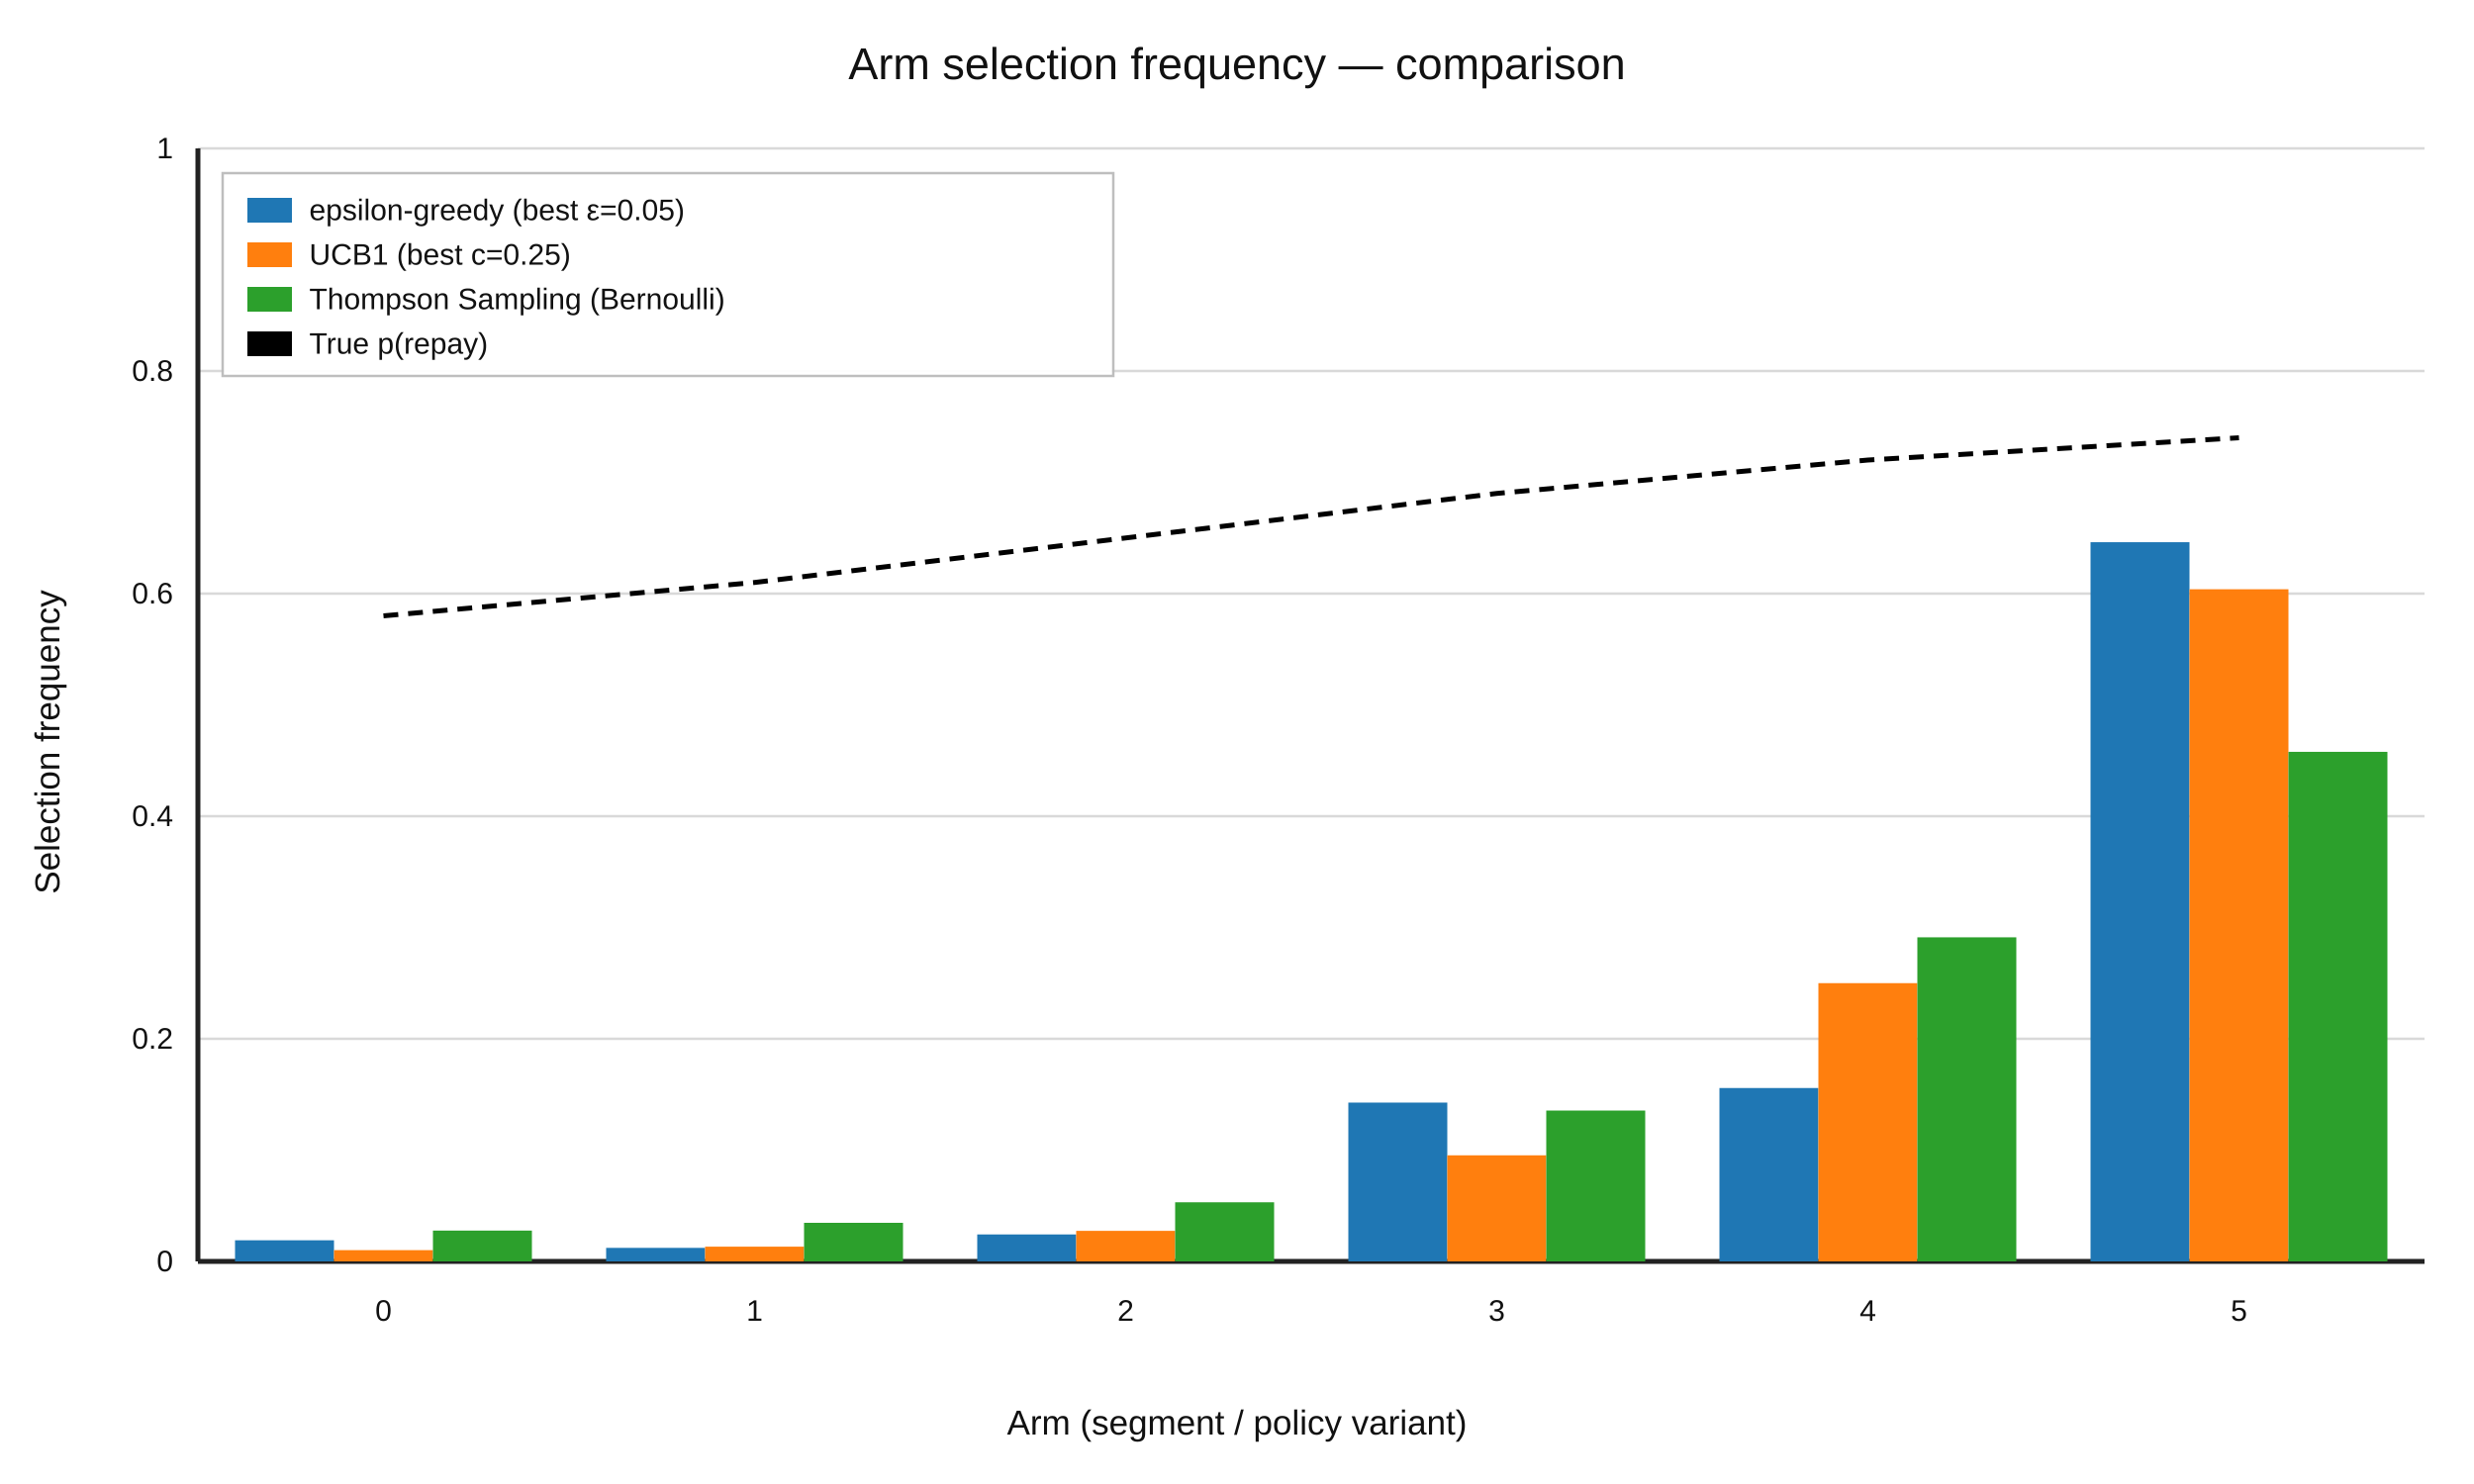
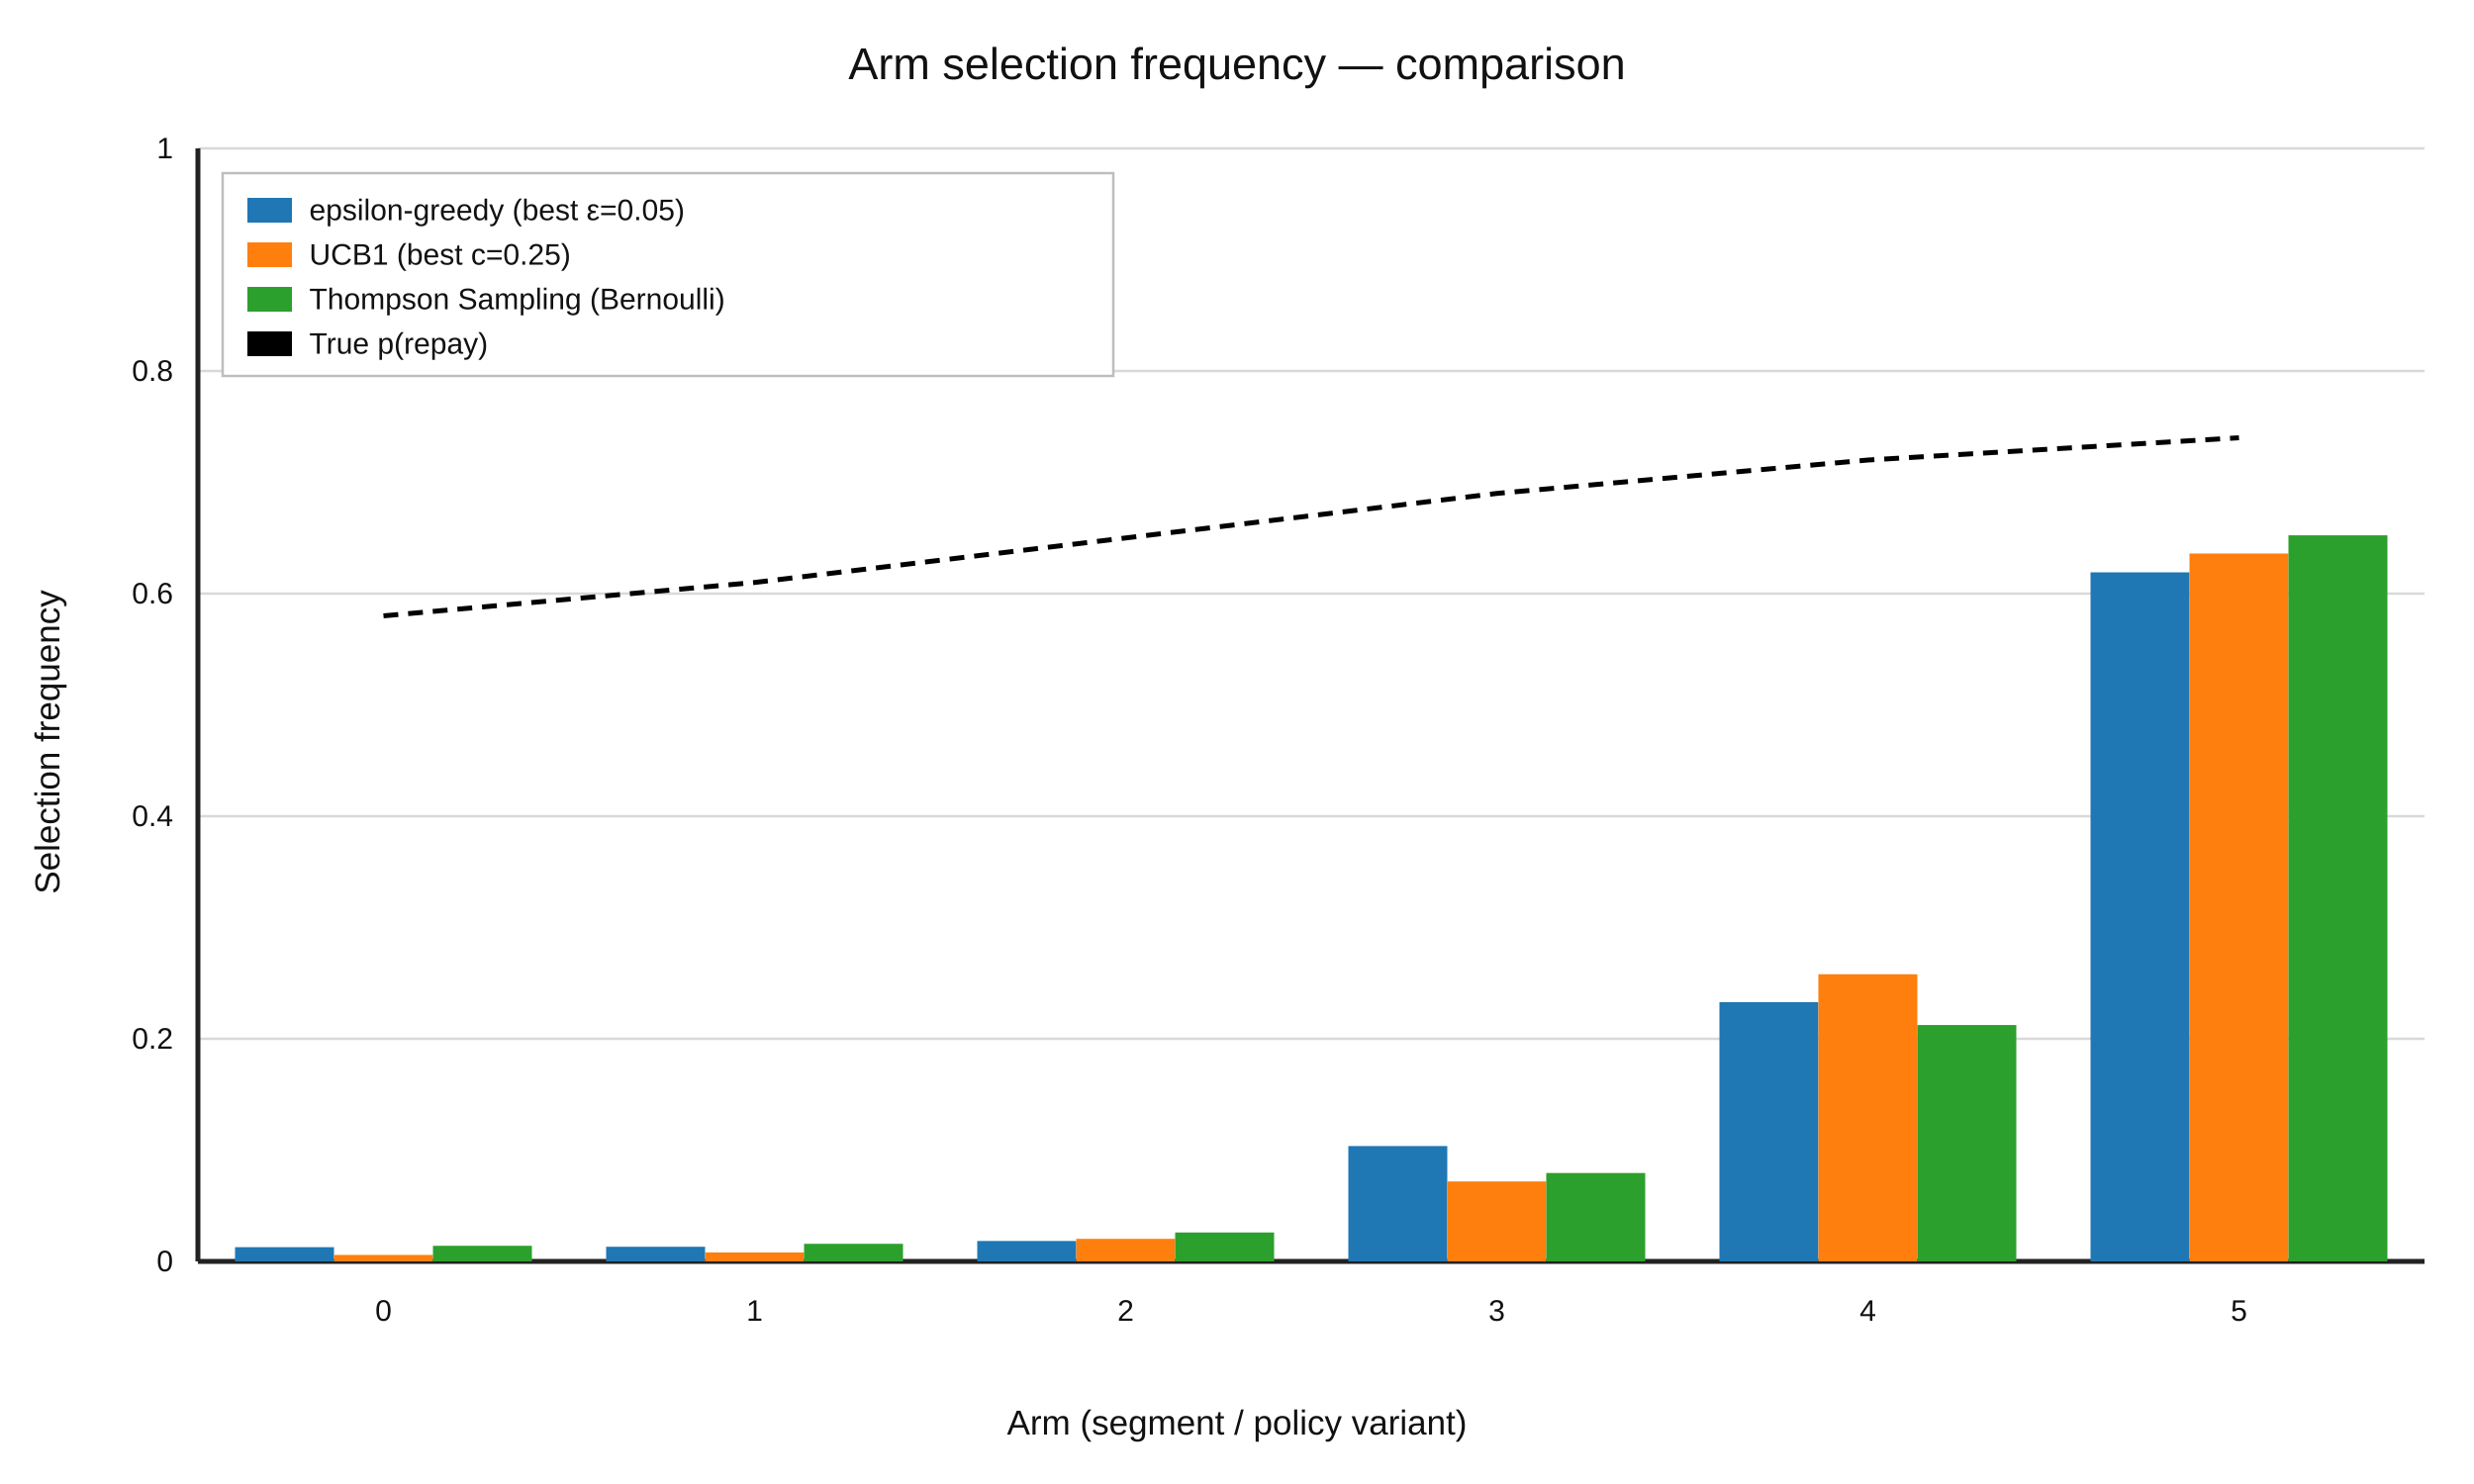
<svg xmlns="http://www.w3.org/2000/svg" width="1000" height="600" viewBox="0 0 1000 600">
  <rect x="0" y="0" width="100%" height="100%" fill="white" />
  <text x="500.0" y="32" text-anchor="middle" font-family="Arial" font-size="18" fill="#111">Arm selection frequency — comparison</text>
  <line x1="80" y1="510.00" x2="980" y2="510.00" stroke="#D9D9D9" stroke-width="1" />
  <text x="70" y="514.00" text-anchor="end" font-family="Arial" font-size="12" fill="#111">0</text>
  <line x1="80" y1="420.00" x2="980" y2="420.00" stroke="#D9D9D9" stroke-width="1" />
  <text x="70" y="424.00" text-anchor="end" font-family="Arial" font-size="12" fill="#111">0.2</text>
  <line x1="80" y1="330.00" x2="980" y2="330.00" stroke="#D9D9D9" stroke-width="1" />
  <text x="70" y="334.00" text-anchor="end" font-family="Arial" font-size="12" fill="#111">0.4</text>
  <line x1="80" y1="240.00" x2="980" y2="240.00" stroke="#D9D9D9" stroke-width="1" />
  <text x="70" y="244.00" text-anchor="end" font-family="Arial" font-size="12" fill="#111">0.6</text>
  <line x1="80" y1="150.00" x2="980" y2="150.00" stroke="#D9D9D9" stroke-width="1" />
  <text x="70" y="154.00" text-anchor="end" font-family="Arial" font-size="12" fill="#111">0.8</text>
  <line x1="80" y1="60.00" x2="980" y2="60.00" stroke="#D9D9D9" stroke-width="1" />
  <text x="70" y="64.00" text-anchor="end" font-family="Arial" font-size="12" fill="#111">1</text>
  <line x1="80" y1="60" x2="80" y2="510" stroke="#222" stroke-width="2" />
  <line x1="80" y1="510" x2="980" y2="510" stroke="#222" stroke-width="2" />
  <text x="155.00" y="534" text-anchor="middle" font-family="Arial" font-size="12" fill="#111">0</text>
-   <rect x="95.00" y="501.46" width="40.00" height="8.54" fill="#1f77b4" />
-   <rect x="135.00" y="505.45" width="40.00" height="4.55" fill="#ff7f0e" />
-   <rect x="175.00" y="497.54" width="40.00" height="12.46" fill="#2ca02c" />
+   <rect x="95.00" y="504.25" width="40.00" height="5.75" fill="#1f77b4" />
+   <rect x="135.00" y="507.38" width="40.00" height="2.62" fill="#ff7f0e" />
+   <rect x="175.00" y="503.69" width="40.00" height="6.31" fill="#2ca02c" />
  <text x="305.00" y="534" text-anchor="middle" font-family="Arial" font-size="12" fill="#111">1</text>
-   <rect x="245.00" y="504.53" width="40.00" height="5.47" fill="#1f77b4" />
-   <rect x="285.00" y="504.04" width="40.00" height="5.96" fill="#ff7f0e" />
-   <rect x="325.00" y="494.40" width="40.00" height="15.60" fill="#2ca02c" />
+   <rect x="245.00" y="504.08" width="40.00" height="5.92" fill="#1f77b4" />
+   <rect x="285.00" y="506.38" width="40.00" height="3.62" fill="#ff7f0e" />
+   <rect x="325.00" y="502.89" width="40.00" height="7.11" fill="#2ca02c" />
  <text x="455.00" y="534" text-anchor="middle" font-family="Arial" font-size="12" fill="#111">2</text>
-   <rect x="395.00" y="499.10" width="40.00" height="10.90" fill="#1f77b4" />
-   <rect x="435.00" y="497.65" width="40.00" height="12.35" fill="#ff7f0e" />
-   <rect x="475.00" y="486.10" width="40.00" height="23.90" fill="#2ca02c" />
+   <rect x="395.00" y="501.75" width="40.00" height="8.25" fill="#1f77b4" />
+   <rect x="435.00" y="500.87" width="40.00" height="9.13" fill="#ff7f0e" />
+   <rect x="475.00" y="498.31" width="40.00" height="11.69" fill="#2ca02c" />
  <text x="605.00" y="534" text-anchor="middle" font-family="Arial" font-size="12" fill="#111">3</text>
-   <rect x="545.00" y="445.79" width="40.00" height="64.21" fill="#1f77b4" />
-   <rect x="585.00" y="467.11" width="40.00" height="42.89" fill="#ff7f0e" />
-   <rect x="625.00" y="449.01" width="40.00" height="60.99" fill="#2ca02c" />
+   <rect x="545.00" y="463.36" width="40.00" height="46.64" fill="#1f77b4" />
+   <rect x="585.00" y="477.67" width="40.00" height="32.33" fill="#ff7f0e" />
+   <rect x="625.00" y="474.26" width="40.00" height="35.74" fill="#2ca02c" />
  <text x="755.00" y="534" text-anchor="middle" font-family="Arial" font-size="12" fill="#111">4</text>
-   <rect x="695.00" y="439.90" width="40.00" height="70.10" fill="#1f77b4" />
-   <rect x="735.00" y="397.50" width="40.00" height="112.50" fill="#ff7f0e" />
-   <rect x="775.00" y="378.97" width="40.00" height="131.03" fill="#2ca02c" />
+   <rect x="695.00" y="405.17" width="40.00" height="104.83" fill="#1f77b4" />
+   <rect x="735.00" y="393.90" width="40.00" height="116.10" fill="#ff7f0e" />
+   <rect x="775.00" y="414.43" width="40.00" height="95.57" fill="#2ca02c" />
  <text x="905.00" y="534" text-anchor="middle" font-family="Arial" font-size="12" fill="#111">5</text>
-   <rect x="845.00" y="219.22" width="40.00" height="290.78" fill="#1f77b4" />
-   <rect x="885.00" y="238.24" width="40.00" height="271.76" fill="#ff7f0e" />
-   <rect x="925.00" y="303.98" width="40.00" height="206.02" fill="#2ca02c" />
+   <rect x="845.00" y="231.40" width="40.00" height="278.60" fill="#1f77b4" />
+   <rect x="885.00" y="223.79" width="40.00" height="286.21" fill="#ff7f0e" />
+   <rect x="925.00" y="216.43" width="40.00" height="293.57" fill="#2ca02c" />
  <polyline fill="none" stroke="#000000" stroke-width="2" stroke-dasharray="6,4" points="155.00,249.00 305.00,235.50 455.00,217.50 605.00,199.50 755.00,186.00 905.00,177.00" />
  <text x="500.0" y="580" text-anchor="middle" font-family="Arial" font-size="14" fill="#111">Arm (segment / policy variant)</text>
  <text x="24" y="300.0" text-anchor="middle" font-family="Arial" font-size="14" fill="#111" transform="rotate(-90 24 300.0)">Selection frequency</text>
  <rect x="90" y="70" width="360" height="82" fill="white" stroke="#BBB" stroke-width="1" opacity="0.95" />
  <rect x="100" y="80" width="18" height="10" fill="#1f77b4" />
  <text x="125" y="89" font-family="Arial" font-size="12" fill="#111">epsilon-greedy (best ε=0.05)</text>
  <rect x="100" y="98" width="18" height="10" fill="#ff7f0e" />
  <text x="125" y="107" font-family="Arial" font-size="12" fill="#111">UCB1 (best c=0.25)</text>
  <rect x="100" y="116" width="18" height="10" fill="#2ca02c" />
  <text x="125" y="125" font-family="Arial" font-size="12" fill="#111">Thompson Sampling (Bernoulli)</text>
  <rect x="100" y="134" width="18" height="10" fill="#000000" />
  <text x="125" y="143" font-family="Arial" font-size="12" fill="#111">True p(repay)</text>
</svg>
